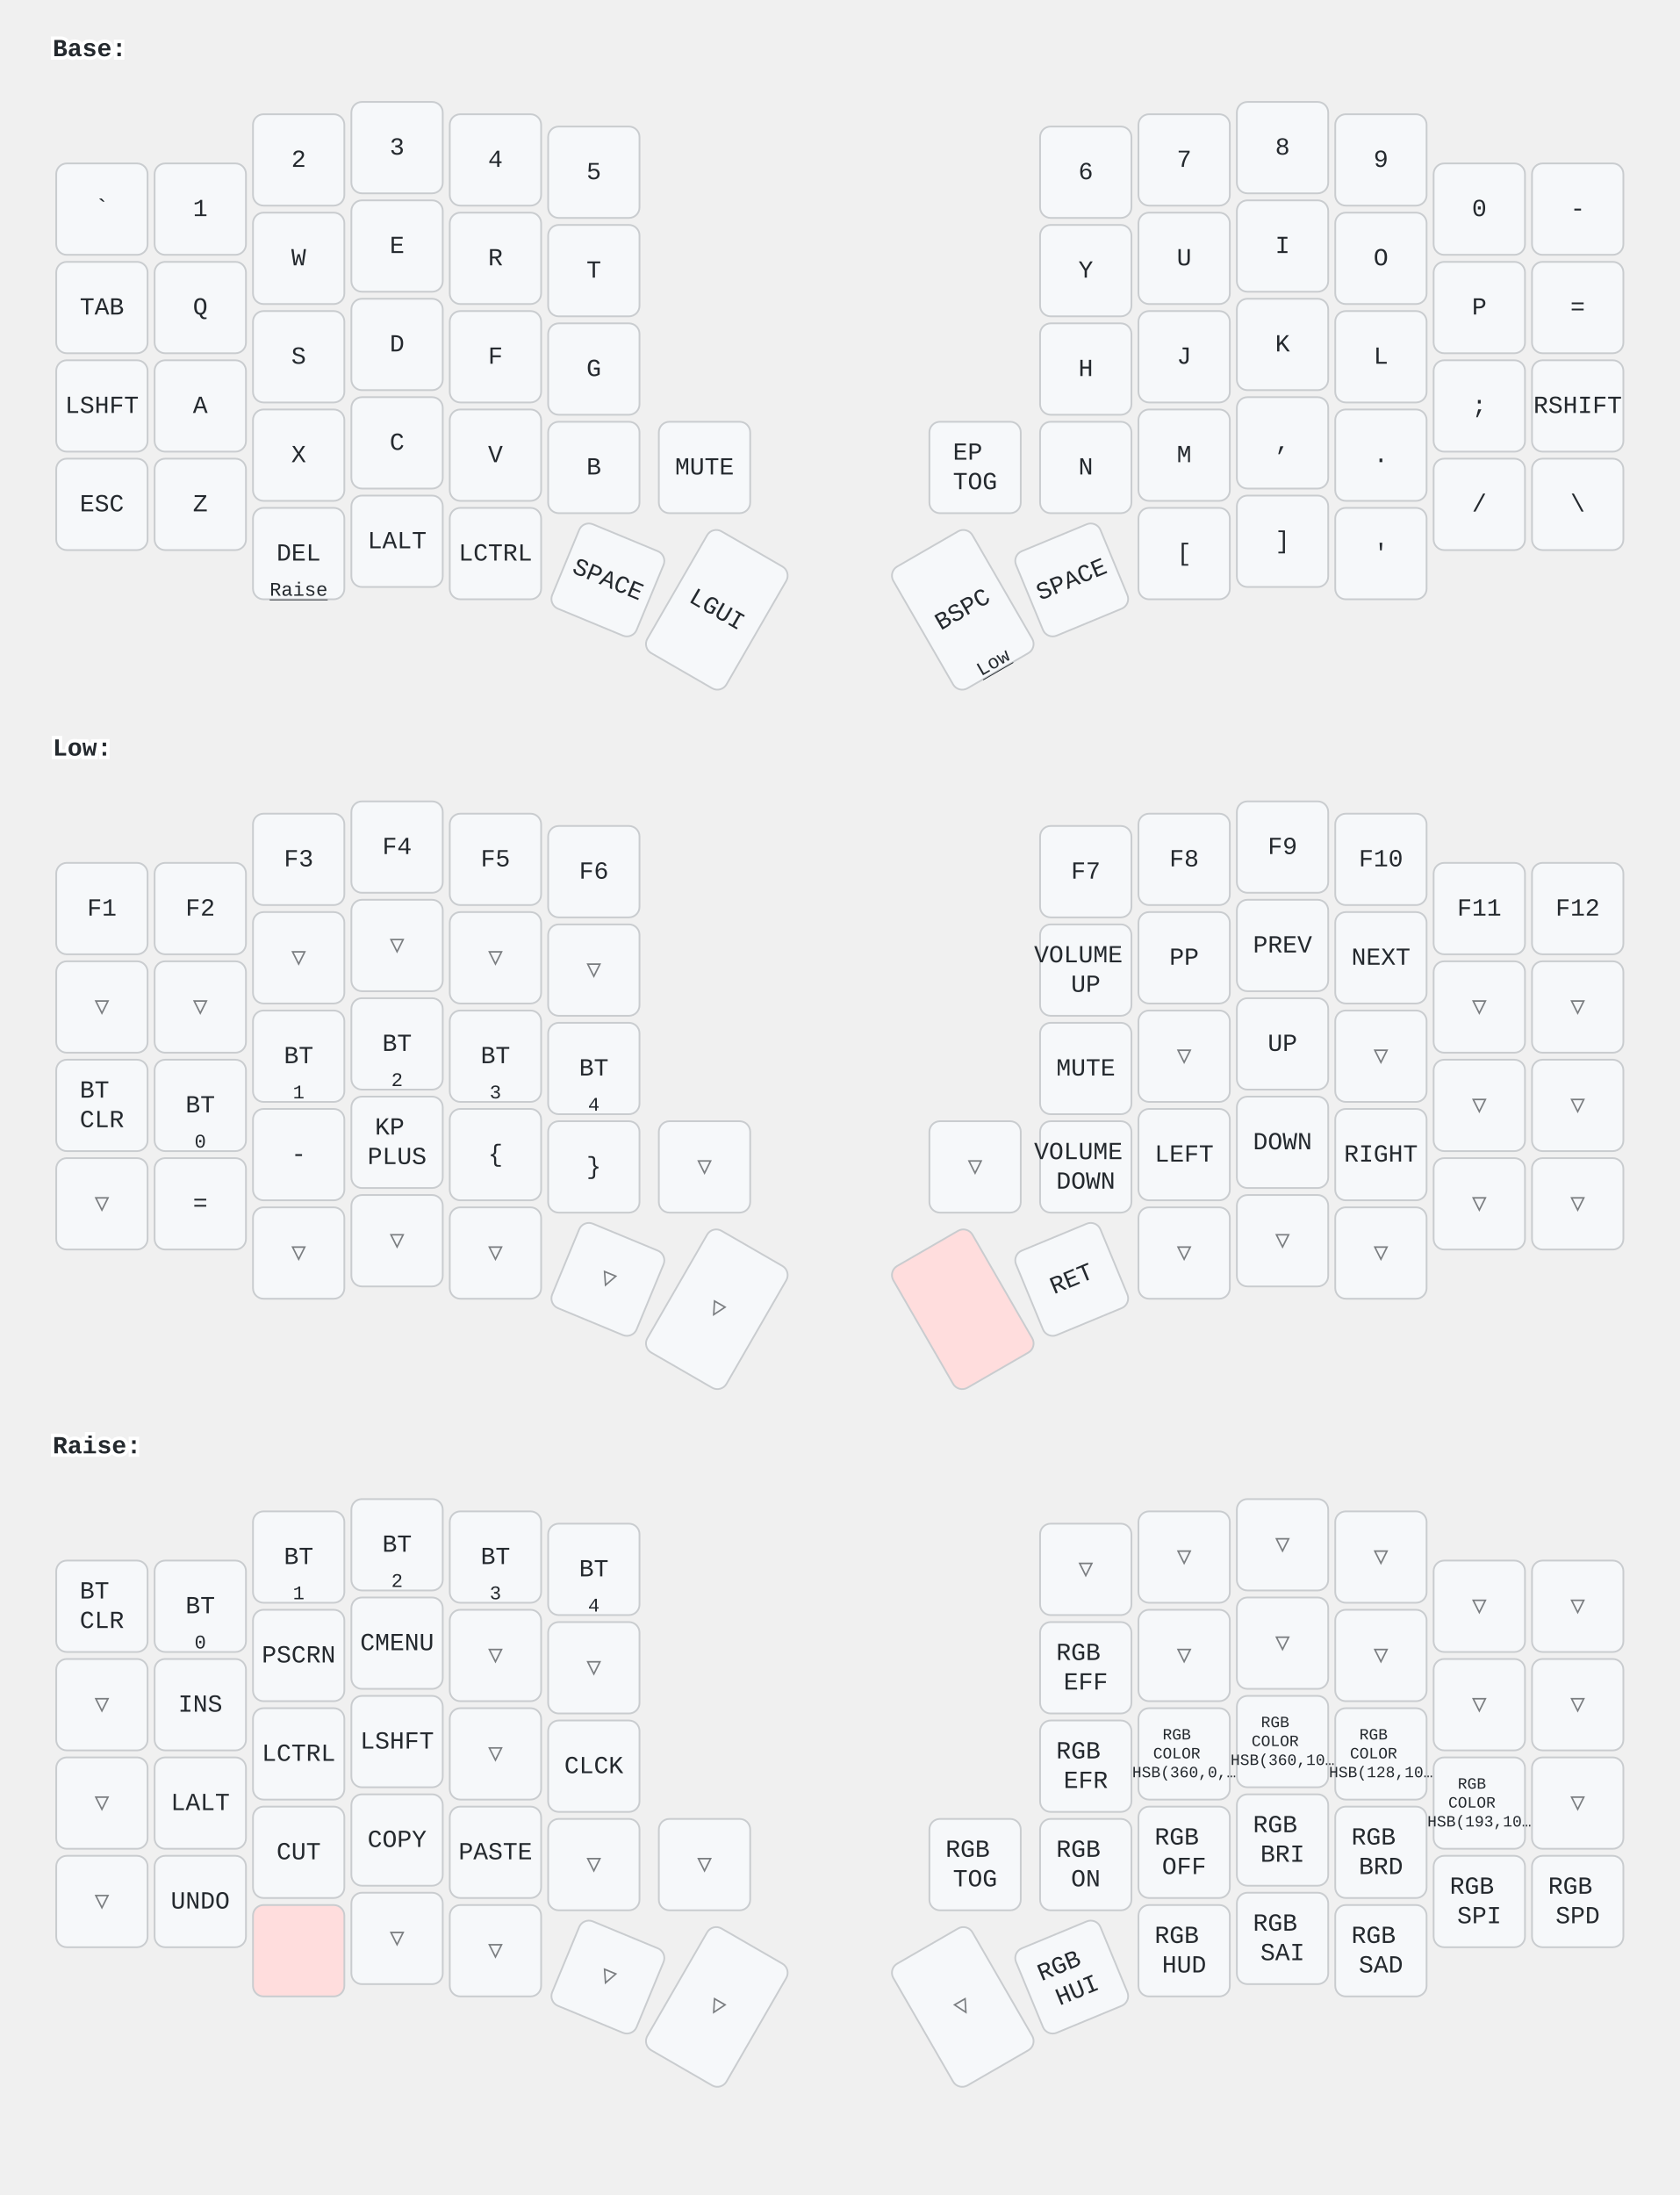
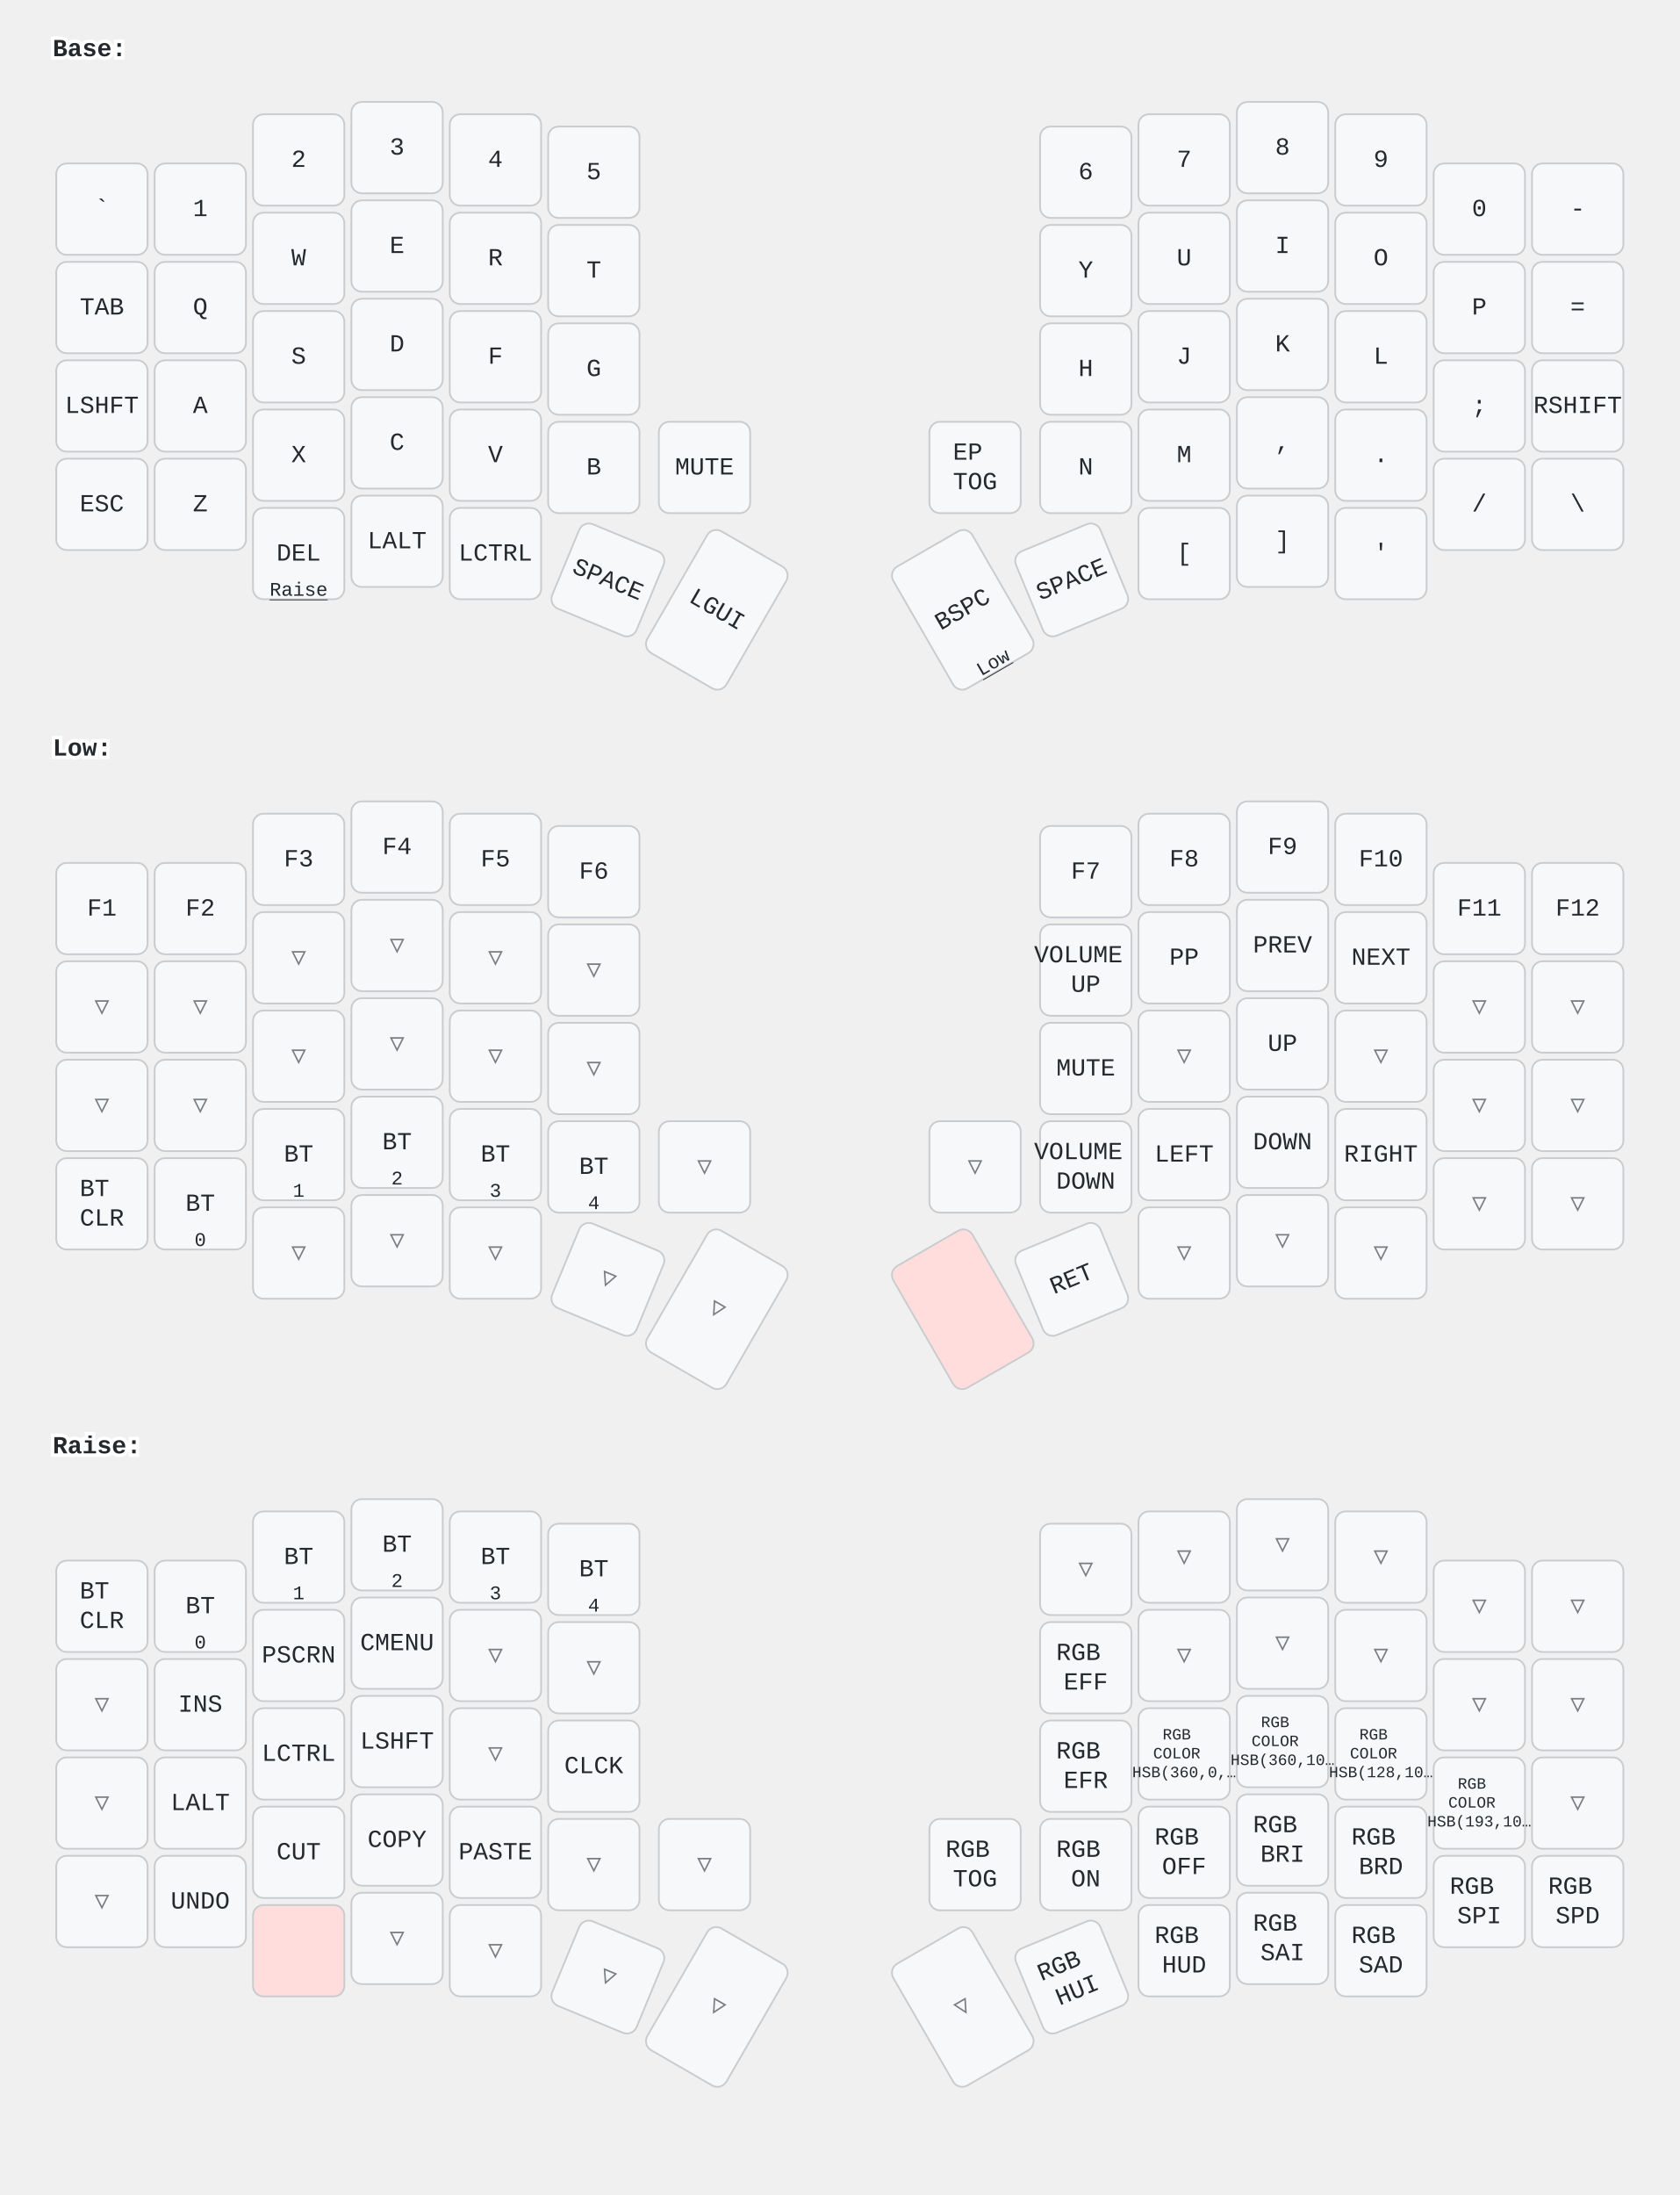
<svg xmlns="http://www.w3.org/2000/svg" width="956" height="1249" viewBox="0 0 956 1249" class="keymap">
  <style>/* inherit to force styles through use tags */
svg path {
    fill: inherit;
}

/* font and background color specifications */
svg.keymap {
    font-family: SFMono-Regular,Consolas,Liberation Mono,Menlo,monospace;
    font-size: 14px;
    font-kerning: normal;
    text-rendering: optimizeLegibility;
    fill: #24292e;
}

/* default key styling */
rect.key {
    fill: #f6f8fa;
}

rect.key, rect.combo {
    stroke: #c9cccf;
    stroke-width: 1;
}

/* default key side styling, only used is draw_key_sides is set */
rect.side {
    filter: brightness(90%);
}

/* color accent for combo boxes */
rect.combo, rect.combo-separate {
    fill: #cdf;
}

/* color accent for held keys */
rect.held, rect.combo.held {
    fill: #fdd;
}

/* color accent for ghost (optional) keys */
rect.ghost, rect.combo.ghost {
    stroke-dasharray: 4, 4;
    stroke-width: 2;
}

text {
    text-anchor: middle;
    dominant-baseline: middle;
}

/* styling for layer labels */
text.label {
    font-weight: bold;
    text-anchor: start;
    stroke: white;
    stroke-width: 4;
    paint-order: stroke;
}

/* styling for optional footer */
text.footer {
    text-anchor: end;
    dominant-baseline: auto;
    stroke: white;
    stroke-width: 4;
    paint-order: stroke;
}

/* styling for combo tap, and key non-tap label text */
text.combo, text.hold, text.shifted, text.left, text.right {
    font-size: 11px;
}

text.hold {
    text-anchor: middle;
    dominant-baseline: auto;
}

text.shifted {
    text-anchor: middle;
    dominant-baseline: hanging;
}

text.left {
    text-anchor: start;
}

text.right {
    text-anchor: end;
}

text.layer-activator {
    text-decoration: underline;
}

/* styling for hold/shifted label text in combo box */
text.combo.hold, text.combo.shifted, text.combo.left, text.combo.right {
    font-size: 8px;
}

/* lighter symbol for transparent keys */
text.trans {
    fill: #7b7e81;
}

/* styling for combo dendrons */
path.combo {
    stroke-width: 1;
    stroke: gray;
    fill: none;
}

/* Start Tabler Icons Cleanup */
/* cannot use height/width with glyphs */
.icon-tabler &gt; path {
    fill: inherit;
    stroke: inherit;
    stroke-width: 2;
}
/* hide tabler's default box */
.icon-tabler &gt; path[stroke="none"][fill="none"] {
    visibility: hidden;
}
/* End Tabler Icons Cleanup */

@media (prefers-color-scheme: dark) {
svg.keymap { fill: #d1d6db; }
rect.key { fill: #3f4750; }
rect.key, rect.combo { stroke: #60666c; }
rect.combo, rect.combo-separate { fill: #1f3d7a; }
rect.held, rect.combo.held { fill: #854747; }
text.label, text.footer { stroke: black; }
text.trans { fill: #7e8184; }
path.combo { stroke: #7f7f7f; }

}</style>
  <g transform="translate(30, 0)" class="layer-Base">
    <text x="0" y="28" class="label" id="Base">Base:</text>
    <g transform="translate(0, 56)">
      <g transform="translate(28, 63)" class="key keypos-0">
        <rect rx="6" ry="6" x="-26" y="-26" width="52" height="52" class="key" />
        <text x="0" y="0" class="key tap">`</text>
      </g>
      <g transform="translate(84, 63)" class="key keypos-1">
        <rect rx="6" ry="6" x="-26" y="-26" width="52" height="52" class="key" />
        <text x="0" y="0" class="key tap">1</text>
      </g>
      <g transform="translate(140, 35)" class="key keypos-2">
        <rect rx="6" ry="6" x="-26" y="-26" width="52" height="52" class="key" />
        <text x="0" y="0" class="key tap">2</text>
      </g>
      <g transform="translate(196, 28)" class="key keypos-3">
        <rect rx="6" ry="6" x="-26" y="-26" width="52" height="52" class="key" />
        <text x="0" y="0" class="key tap">3</text>
      </g>
      <g transform="translate(252, 35)" class="key keypos-4">
        <rect rx="6" ry="6" x="-26" y="-26" width="52" height="52" class="key" />
        <text x="0" y="0" class="key tap">4</text>
      </g>
      <g transform="translate(308, 42)" class="key keypos-5">
        <rect rx="6" ry="6" x="-26" y="-26" width="52" height="52" class="key" />
        <text x="0" y="0" class="key tap">5</text>
      </g>
      <g transform="translate(588, 42)" class="key keypos-6">
        <rect rx="6" ry="6" x="-26" y="-26" width="52" height="52" class="key" />
        <text x="0" y="0" class="key tap">6</text>
      </g>
      <g transform="translate(644, 35)" class="key keypos-7">
        <rect rx="6" ry="6" x="-26" y="-26" width="52" height="52" class="key" />
        <text x="0" y="0" class="key tap">7</text>
      </g>
      <g transform="translate(700, 28)" class="key keypos-8">
        <rect rx="6" ry="6" x="-26" y="-26" width="52" height="52" class="key" />
        <text x="0" y="0" class="key tap">8</text>
      </g>
      <g transform="translate(756, 35)" class="key keypos-9">
        <rect rx="6" ry="6" x="-26" y="-26" width="52" height="52" class="key" />
        <text x="0" y="0" class="key tap">9</text>
      </g>
      <g transform="translate(812, 63)" class="key keypos-10">
        <rect rx="6" ry="6" x="-26" y="-26" width="52" height="52" class="key" />
        <text x="0" y="0" class="key tap">0</text>
      </g>
      <g transform="translate(868, 63)" class="key keypos-11">
        <rect rx="6" ry="6" x="-26" y="-26" width="52" height="52" class="key" />
        <text x="0" y="0" class="key tap">-</text>
      </g>
      <g transform="translate(28, 119)" class="key keypos-12">
        <rect rx="6" ry="6" x="-26" y="-26" width="52" height="52" class="key" />
        <text x="0" y="0" class="key tap">TAB</text>
      </g>
      <g transform="translate(84, 119)" class="key keypos-13">
        <rect rx="6" ry="6" x="-26" y="-26" width="52" height="52" class="key" />
        <text x="0" y="0" class="key tap">Q</text>
      </g>
      <g transform="translate(140, 91)" class="key keypos-14">
        <rect rx="6" ry="6" x="-26" y="-26" width="52" height="52" class="key" />
        <text x="0" y="0" class="key tap">W</text>
      </g>
      <g transform="translate(196, 84)" class="key keypos-15">
        <rect rx="6" ry="6" x="-26" y="-26" width="52" height="52" class="key" />
        <text x="0" y="0" class="key tap">E</text>
      </g>
      <g transform="translate(252, 91)" class="key keypos-16">
        <rect rx="6" ry="6" x="-26" y="-26" width="52" height="52" class="key" />
        <text x="0" y="0" class="key tap">R</text>
      </g>
      <g transform="translate(308, 98)" class="key keypos-17">
        <rect rx="6" ry="6" x="-26" y="-26" width="52" height="52" class="key" />
        <text x="0" y="0" class="key tap">T</text>
      </g>
      <g transform="translate(588, 98)" class="key keypos-18">
        <rect rx="6" ry="6" x="-26" y="-26" width="52" height="52" class="key" />
        <text x="0" y="0" class="key tap">Y</text>
      </g>
      <g transform="translate(644, 91)" class="key keypos-19">
        <rect rx="6" ry="6" x="-26" y="-26" width="52" height="52" class="key" />
        <text x="0" y="0" class="key tap">U</text>
      </g>
      <g transform="translate(700, 84)" class="key keypos-20">
        <rect rx="6" ry="6" x="-26" y="-26" width="52" height="52" class="key" />
        <text x="0" y="0" class="key tap">I</text>
      </g>
      <g transform="translate(756, 91)" class="key keypos-21">
        <rect rx="6" ry="6" x="-26" y="-26" width="52" height="52" class="key" />
        <text x="0" y="0" class="key tap">O</text>
      </g>
      <g transform="translate(812, 119)" class="key keypos-22">
        <rect rx="6" ry="6" x="-26" y="-26" width="52" height="52" class="key" />
        <text x="0" y="0" class="key tap">P</text>
      </g>
      <g transform="translate(868, 119)" class="key keypos-23">
        <rect rx="6" ry="6" x="-26" y="-26" width="52" height="52" class="key" />
        <text x="0" y="0" class="key tap">=</text>
      </g>
      <g transform="translate(28, 175)" class="key keypos-24">
        <rect rx="6" ry="6" x="-26" y="-26" width="52" height="52" class="key" />
        <text x="0" y="0" class="key tap">LSHFT</text>
      </g>
      <g transform="translate(84, 175)" class="key keypos-25">
        <rect rx="6" ry="6" x="-26" y="-26" width="52" height="52" class="key" />
        <text x="0" y="0" class="key tap">A</text>
      </g>
      <g transform="translate(140, 147)" class="key keypos-26">
        <rect rx="6" ry="6" x="-26" y="-26" width="52" height="52" class="key" />
        <text x="0" y="0" class="key tap">S</text>
      </g>
      <g transform="translate(196, 140)" class="key keypos-27">
        <rect rx="6" ry="6" x="-26" y="-26" width="52" height="52" class="key" />
        <text x="0" y="0" class="key tap">D</text>
      </g>
      <g transform="translate(252, 147)" class="key keypos-28">
        <rect rx="6" ry="6" x="-26" y="-26" width="52" height="52" class="key" />
        <text x="0" y="0" class="key tap">F</text>
      </g>
      <g transform="translate(308, 154)" class="key keypos-29">
        <rect rx="6" ry="6" x="-26" y="-26" width="52" height="52" class="key" />
        <text x="0" y="0" class="key tap">G</text>
      </g>
      <g transform="translate(588, 154)" class="key keypos-30">
        <rect rx="6" ry="6" x="-26" y="-26" width="52" height="52" class="key" />
        <text x="0" y="0" class="key tap">H</text>
      </g>
      <g transform="translate(644, 147)" class="key keypos-31">
        <rect rx="6" ry="6" x="-26" y="-26" width="52" height="52" class="key" />
        <text x="0" y="0" class="key tap">J</text>
      </g>
      <g transform="translate(700, 140)" class="key keypos-32">
        <rect rx="6" ry="6" x="-26" y="-26" width="52" height="52" class="key" />
        <text x="0" y="0" class="key tap">K</text>
      </g>
      <g transform="translate(756, 147)" class="key keypos-33">
        <rect rx="6" ry="6" x="-26" y="-26" width="52" height="52" class="key" />
        <text x="0" y="0" class="key tap">L</text>
      </g>
      <g transform="translate(812, 175)" class="key keypos-34">
        <rect rx="6" ry="6" x="-26" y="-26" width="52" height="52" class="key" />
        <text x="0" y="0" class="key tap">;</text>
      </g>
      <g transform="translate(868, 175)" class="key keypos-35">
        <rect rx="6" ry="6" x="-26" y="-26" width="52" height="52" class="key" />
        <text x="0" y="0" class="key tap">RSHIFT</text>
      </g>
      <g transform="translate(28, 231)" class="key keypos-36">
        <rect rx="6" ry="6" x="-26" y="-26" width="52" height="52" class="key" />
        <text x="0" y="0" class="key tap">ESC</text>
      </g>
      <g transform="translate(84, 231)" class="key keypos-37">
        <rect rx="6" ry="6" x="-26" y="-26" width="52" height="52" class="key" />
        <text x="0" y="0" class="key tap">Z</text>
      </g>
      <g transform="translate(140, 203)" class="key keypos-38">
        <rect rx="6" ry="6" x="-26" y="-26" width="52" height="52" class="key" />
        <text x="0" y="0" class="key tap">X</text>
      </g>
      <g transform="translate(196, 196)" class="key keypos-39">
        <rect rx="6" ry="6" x="-26" y="-26" width="52" height="52" class="key" />
        <text x="0" y="0" class="key tap">C</text>
      </g>
      <g transform="translate(252, 203)" class="key keypos-40">
        <rect rx="6" ry="6" x="-26" y="-26" width="52" height="52" class="key" />
        <text x="0" y="0" class="key tap">V</text>
      </g>
      <g transform="translate(308, 210)" class="key keypos-41">
        <rect rx="6" ry="6" x="-26" y="-26" width="52" height="52" class="key" />
        <text x="0" y="0" class="key tap">B</text>
      </g>
      <g transform="translate(371, 210)" class="key keypos-42">
        <rect rx="6" ry="6" x="-26" y="-26" width="52" height="52" class="key" />
        <text x="0" y="0" class="key tap">MUTE</text>
      </g>
      <g transform="translate(525, 210)" class="key keypos-43">
        <rect rx="6" ry="6" x="-26" y="-26" width="52" height="52" class="key" />
        <text x="0" y="0" class="key tap">
          <tspan x="0" dy="-0.6em">EP</tspan>
          <tspan x="0" dy="1.2em">TOG</tspan>
        </text>
      </g>
      <g transform="translate(588, 210)" class="key keypos-44">
        <rect rx="6" ry="6" x="-26" y="-26" width="52" height="52" class="key" />
        <text x="0" y="0" class="key tap">N</text>
      </g>
      <g transform="translate(644, 203)" class="key keypos-45">
        <rect rx="6" ry="6" x="-26" y="-26" width="52" height="52" class="key" />
        <text x="0" y="0" class="key tap">M</text>
      </g>
      <g transform="translate(700, 196)" class="key keypos-46">
        <rect rx="6" ry="6" x="-26" y="-26" width="52" height="52" class="key" />
        <text x="0" y="0" class="key tap">,</text>
      </g>
      <g transform="translate(756, 203)" class="key keypos-47">
        <rect rx="6" ry="6" x="-26" y="-26" width="52" height="52" class="key" />
        <text x="0" y="0" class="key tap">.</text>
      </g>
      <g transform="translate(812, 231)" class="key keypos-48">
        <rect rx="6" ry="6" x="-26" y="-26" width="52" height="52" class="key" />
        <text x="0" y="0" class="key tap">/</text>
      </g>
      <g transform="translate(868, 231)" class="key keypos-49">
        <rect rx="6" ry="6" x="-26" y="-26" width="52" height="52" class="key" />
        <text x="0" y="0" class="key tap">\</text>
      </g>
      <g transform="translate(140, 259)" class="key keypos-50">
        <rect rx="6" ry="6" x="-26" y="-26" width="52" height="52" class="key" />
        <text x="0" y="0" class="key tap">DEL</text>
        <a href="#Raise">
          <text x="0" y="24" class="key hold layer-activator">Raise</text>
        </a>
      </g>
      <g transform="translate(196, 252)" class="key keypos-51">
        <rect rx="6" ry="6" x="-26" y="-26" width="52" height="52" class="key" />
        <text x="0" y="0" class="key tap">LALT</text>
      </g>
      <g transform="translate(252, 259)" class="key keypos-52">
        <rect rx="6" ry="6" x="-26" y="-26" width="52" height="52" class="key" />
        <text x="0" y="0" class="key tap">LCTRL</text>
      </g>
      <g transform="translate(316, 274) rotate(22.5)" class="key keypos-53">
        <rect rx="6" ry="6" x="-26" y="-26" width="52" height="52" class="key" />
        <text x="0" y="0" class="key tap">SPACE</text>
      </g>
      <g transform="translate(378, 291) rotate(30.0)" class="key keypos-54">
        <rect rx="6" ry="6" x="-26" y="-40" width="52" height="80" class="key" />
        <text x="0" y="0" class="key tap">LGUI</text>
      </g>
      <g transform="translate(518, 291) rotate(-30.0)" class="key keypos-55">
        <rect rx="6" ry="6" x="-26" y="-40" width="52" height="80" class="key" />
        <text x="0" y="0" class="key tap">BSPC</text>
        <a href="#Low">
          <text x="0" y="38" class="key hold layer-activator">Low</text>
        </a>
      </g>
      <g transform="translate(580, 274) rotate(-22.5)" class="key keypos-56">
        <rect rx="6" ry="6" x="-26" y="-26" width="52" height="52" class="key" />
        <text x="0" y="0" class="key tap">SPACE</text>
      </g>
      <g transform="translate(644, 259)" class="key keypos-57">
        <rect rx="6" ry="6" x="-26" y="-26" width="52" height="52" class="key" />
        <text x="0" y="0" class="key tap">[</text>
      </g>
      <g transform="translate(700, 252)" class="key keypos-58">
        <rect rx="6" ry="6" x="-26" y="-26" width="52" height="52" class="key" />
        <text x="0" y="0" class="key tap">]</text>
      </g>
      <g transform="translate(756, 259)" class="key keypos-59">
        <rect rx="6" ry="6" x="-26" y="-26" width="52" height="52" class="key" />
        <text x="0" y="0" class="key tap">'</text>
      </g>
    </g>
  </g>
  <g transform="translate(30, 398)" class="layer-Low">
    <text x="0" y="28" class="label" id="Low">Low:</text>
    <g transform="translate(0, 56)">
      <g transform="translate(28, 63)" class="key keypos-0">
        <rect rx="6" ry="6" x="-26" y="-26" width="52" height="52" class="key" />
        <text x="0" y="0" class="key tap">F1</text>
      </g>
      <g transform="translate(84, 63)" class="key keypos-1">
        <rect rx="6" ry="6" x="-26" y="-26" width="52" height="52" class="key" />
        <text x="0" y="0" class="key tap">F2</text>
      </g>
      <g transform="translate(140, 35)" class="key keypos-2">
        <rect rx="6" ry="6" x="-26" y="-26" width="52" height="52" class="key" />
        <text x="0" y="0" class="key tap">F3</text>
      </g>
      <g transform="translate(196, 28)" class="key keypos-3">
        <rect rx="6" ry="6" x="-26" y="-26" width="52" height="52" class="key" />
        <text x="0" y="0" class="key tap">F4</text>
      </g>
      <g transform="translate(252, 35)" class="key keypos-4">
        <rect rx="6" ry="6" x="-26" y="-26" width="52" height="52" class="key" />
        <text x="0" y="0" class="key tap">F5</text>
      </g>
      <g transform="translate(308, 42)" class="key keypos-5">
        <rect rx="6" ry="6" x="-26" y="-26" width="52" height="52" class="key" />
        <text x="0" y="0" class="key tap">F6</text>
      </g>
      <g transform="translate(588, 42)" class="key keypos-6">
        <rect rx="6" ry="6" x="-26" y="-26" width="52" height="52" class="key" />
        <text x="0" y="0" class="key tap">F7</text>
      </g>
      <g transform="translate(644, 35)" class="key keypos-7">
        <rect rx="6" ry="6" x="-26" y="-26" width="52" height="52" class="key" />
        <text x="0" y="0" class="key tap">F8</text>
      </g>
      <g transform="translate(700, 28)" class="key keypos-8">
        <rect rx="6" ry="6" x="-26" y="-26" width="52" height="52" class="key" />
        <text x="0" y="0" class="key tap">F9</text>
      </g>
      <g transform="translate(756, 35)" class="key keypos-9">
        <rect rx="6" ry="6" x="-26" y="-26" width="52" height="52" class="key" />
        <text x="0" y="0" class="key tap">F10</text>
      </g>
      <g transform="translate(812, 63)" class="key keypos-10">
        <rect rx="6" ry="6" x="-26" y="-26" width="52" height="52" class="key" />
        <text x="0" y="0" class="key tap">F11</text>
      </g>
      <g transform="translate(868, 63)" class="key keypos-11">
        <rect rx="6" ry="6" x="-26" y="-26" width="52" height="52" class="key" />
        <text x="0" y="0" class="key tap">F12</text>
      </g>
      <g transform="translate(28, 119)" class="key trans keypos-12">
        <rect rx="6" ry="6" x="-26" y="-26" width="52" height="52" class="key trans" />
        <text x="0" y="0" class="key trans tap">▽</text>
      </g>
      <g transform="translate(84, 119)" class="key trans keypos-13">
        <rect rx="6" ry="6" x="-26" y="-26" width="52" height="52" class="key trans" />
        <text x="0" y="0" class="key trans tap">▽</text>
      </g>
      <g transform="translate(140, 91)" class="key trans keypos-14">
        <rect rx="6" ry="6" x="-26" y="-26" width="52" height="52" class="key trans" />
        <text x="0" y="0" class="key trans tap">▽</text>
      </g>
      <g transform="translate(196, 84)" class="key trans keypos-15">
        <rect rx="6" ry="6" x="-26" y="-26" width="52" height="52" class="key trans" />
        <text x="0" y="0" class="key trans tap">▽</text>
      </g>
      <g transform="translate(252, 91)" class="key trans keypos-16">
        <rect rx="6" ry="6" x="-26" y="-26" width="52" height="52" class="key trans" />
        <text x="0" y="0" class="key trans tap">▽</text>
      </g>
      <g transform="translate(308, 98)" class="key trans keypos-17">
        <rect rx="6" ry="6" x="-26" y="-26" width="52" height="52" class="key trans" />
        <text x="0" y="0" class="key trans tap">▽</text>
      </g>
      <g transform="translate(588, 98)" class="key keypos-18">
        <rect rx="6" ry="6" x="-26" y="-26" width="52" height="52" class="key" />
        <text x="0" y="0" class="key tap">
          <tspan x="0" dy="-0.6em">VOLUME</tspan>
          <tspan x="0" dy="1.2em">UP</tspan>
        </text>
      </g>
      <g transform="translate(644, 91)" class="key keypos-19">
        <rect rx="6" ry="6" x="-26" y="-26" width="52" height="52" class="key" />
        <text x="0" y="0" class="key tap">PP</text>
      </g>
      <g transform="translate(700, 84)" class="key keypos-20">
        <rect rx="6" ry="6" x="-26" y="-26" width="52" height="52" class="key" />
        <text x="0" y="0" class="key tap">PREV</text>
      </g>
      <g transform="translate(756, 91)" class="key keypos-21">
        <rect rx="6" ry="6" x="-26" y="-26" width="52" height="52" class="key" />
        <text x="0" y="0" class="key tap">NEXT</text>
      </g>
      <g transform="translate(812, 119)" class="key trans keypos-22">
        <rect rx="6" ry="6" x="-26" y="-26" width="52" height="52" class="key trans" />
        <text x="0" y="0" class="key trans tap">▽</text>
      </g>
      <g transform="translate(868, 119)" class="key trans keypos-23">
        <rect rx="6" ry="6" x="-26" y="-26" width="52" height="52" class="key trans" />
        <text x="0" y="0" class="key trans tap">▽</text>
      </g>
-       <g transform="translate(28, 175)" class="key keypos-24">
+       <g transform="translate(28, 175)" class="key trans keypos-24">
+         <rect rx="6" ry="6" x="-26" y="-26" width="52" height="52" class="key trans" />
+         <text x="0" y="0" class="key trans tap">▽</text>
+       </g>
+       <g transform="translate(84, 175)" class="key trans keypos-25">
+         <rect rx="6" ry="6" x="-26" y="-26" width="52" height="52" class="key trans" />
+         <text x="0" y="0" class="key trans tap">▽</text>
+       </g>
+       <g transform="translate(140, 147)" class="key trans keypos-26">
+         <rect rx="6" ry="6" x="-26" y="-26" width="52" height="52" class="key trans" />
+         <text x="0" y="0" class="key trans tap">▽</text>
+       </g>
+       <g transform="translate(196, 140)" class="key trans keypos-27">
+         <rect rx="6" ry="6" x="-26" y="-26" width="52" height="52" class="key trans" />
+         <text x="0" y="0" class="key trans tap">▽</text>
+       </g>
+       <g transform="translate(252, 147)" class="key trans keypos-28">
+         <rect rx="6" ry="6" x="-26" y="-26" width="52" height="52" class="key trans" />
+         <text x="0" y="0" class="key trans tap">▽</text>
+       </g>
+       <g transform="translate(308, 154)" class="key trans keypos-29">
+         <rect rx="6" ry="6" x="-26" y="-26" width="52" height="52" class="key trans" />
+         <text x="0" y="0" class="key trans tap">▽</text>
+       </g>
+       <g transform="translate(588, 154)" class="key keypos-30">
+         <rect rx="6" ry="6" x="-26" y="-26" width="52" height="52" class="key" />
+         <text x="0" y="0" class="key tap">MUTE</text>
+       </g>
+       <g transform="translate(644, 147)" class="key trans keypos-31">
+         <rect rx="6" ry="6" x="-26" y="-26" width="52" height="52" class="key trans" />
+         <text x="0" y="0" class="key trans tap">▽</text>
+       </g>
+       <g transform="translate(700, 140)" class="key keypos-32">
+         <rect rx="6" ry="6" x="-26" y="-26" width="52" height="52" class="key" />
+         <text x="0" y="0" class="key tap">UP</text>
+       </g>
+       <g transform="translate(756, 147)" class="key trans keypos-33">
+         <rect rx="6" ry="6" x="-26" y="-26" width="52" height="52" class="key trans" />
+         <text x="0" y="0" class="key trans tap">▽</text>
+       </g>
+       <g transform="translate(812, 175)" class="key trans keypos-34">
+         <rect rx="6" ry="6" x="-26" y="-26" width="52" height="52" class="key trans" />
+         <text x="0" y="0" class="key trans tap">▽</text>
+       </g>
+       <g transform="translate(868, 175)" class="key trans keypos-35">
+         <rect rx="6" ry="6" x="-26" y="-26" width="52" height="52" class="key trans" />
+         <text x="0" y="0" class="key trans tap">▽</text>
+       </g>
+       <g transform="translate(28, 231)" class="key keypos-36">
        <rect rx="6" ry="6" x="-26" y="-26" width="52" height="52" class="key" />
        <text x="0" y="0" class="key tap">
          <tspan x="0" dy="-0.6em">BT</tspan>
          <tspan x="0" dy="1.2em">CLR</tspan>
        </text>
      </g>
-       <g transform="translate(84, 175)" class="key keypos-25">
+       <g transform="translate(84, 231)" class="key keypos-37">
        <rect rx="6" ry="6" x="-26" y="-26" width="52" height="52" class="key" />
        <text x="0" y="0" class="key tap">BT</text>
        <text x="0" y="24" class="key hold">0</text>
      </g>
-       <g transform="translate(140, 147)" class="key keypos-26">
+       <g transform="translate(140, 203)" class="key keypos-38">
        <rect rx="6" ry="6" x="-26" y="-26" width="52" height="52" class="key" />
        <text x="0" y="0" class="key tap">BT</text>
        <text x="0" y="24" class="key hold">1</text>
      </g>
-       <g transform="translate(196, 140)" class="key keypos-27">
+       <g transform="translate(196, 196)" class="key keypos-39">
        <rect rx="6" ry="6" x="-26" y="-26" width="52" height="52" class="key" />
        <text x="0" y="0" class="key tap">BT</text>
        <text x="0" y="24" class="key hold">2</text>
      </g>
-       <g transform="translate(252, 147)" class="key keypos-28">
+       <g transform="translate(252, 203)" class="key keypos-40">
        <rect rx="6" ry="6" x="-26" y="-26" width="52" height="52" class="key" />
        <text x="0" y="0" class="key tap">BT</text>
        <text x="0" y="24" class="key hold">3</text>
      </g>
-       <g transform="translate(308, 154)" class="key keypos-29">
+       <g transform="translate(308, 210)" class="key keypos-41">
        <rect rx="6" ry="6" x="-26" y="-26" width="52" height="52" class="key" />
        <text x="0" y="0" class="key tap">BT</text>
        <text x="0" y="24" class="key hold">4</text>
-       </g>
-       <g transform="translate(588, 154)" class="key keypos-30">
-         <rect rx="6" ry="6" x="-26" y="-26" width="52" height="52" class="key" />
-         <text x="0" y="0" class="key tap">MUTE</text>
-       </g>
-       <g transform="translate(644, 147)" class="key trans keypos-31">
-         <rect rx="6" ry="6" x="-26" y="-26" width="52" height="52" class="key trans" />
-         <text x="0" y="0" class="key trans tap">▽</text>
-       </g>
-       <g transform="translate(700, 140)" class="key keypos-32">
-         <rect rx="6" ry="6" x="-26" y="-26" width="52" height="52" class="key" />
-         <text x="0" y="0" class="key tap">UP</text>
-       </g>
-       <g transform="translate(756, 147)" class="key trans keypos-33">
-         <rect rx="6" ry="6" x="-26" y="-26" width="52" height="52" class="key trans" />
-         <text x="0" y="0" class="key trans tap">▽</text>
-       </g>
-       <g transform="translate(812, 175)" class="key trans keypos-34">
-         <rect rx="6" ry="6" x="-26" y="-26" width="52" height="52" class="key trans" />
-         <text x="0" y="0" class="key trans tap">▽</text>
-       </g>
-       <g transform="translate(868, 175)" class="key trans keypos-35">
-         <rect rx="6" ry="6" x="-26" y="-26" width="52" height="52" class="key trans" />
-         <text x="0" y="0" class="key trans tap">▽</text>
-       </g>
-       <g transform="translate(28, 231)" class="key trans keypos-36">
-         <rect rx="6" ry="6" x="-26" y="-26" width="52" height="52" class="key trans" />
-         <text x="0" y="0" class="key trans tap">▽</text>
-       </g>
-       <g transform="translate(84, 231)" class="key keypos-37">
-         <rect rx="6" ry="6" x="-26" y="-26" width="52" height="52" class="key" />
-         <text x="0" y="0" class="key tap">=</text>
-       </g>
-       <g transform="translate(140, 203)" class="key keypos-38">
-         <rect rx="6" ry="6" x="-26" y="-26" width="52" height="52" class="key" />
-         <text x="0" y="0" class="key tap">-</text>
-       </g>
-       <g transform="translate(196, 196)" class="key keypos-39">
-         <rect rx="6" ry="6" x="-26" y="-26" width="52" height="52" class="key" />
-         <text x="0" y="0" class="key tap">
-           <tspan x="0" dy="-0.6em">KP</tspan>
-           <tspan x="0" dy="1.2em">PLUS</tspan>
-         </text>
-       </g>
-       <g transform="translate(252, 203)" class="key keypos-40">
-         <rect rx="6" ry="6" x="-26" y="-26" width="52" height="52" class="key" />
-         <text x="0" y="0" class="key tap">{</text>
-       </g>
-       <g transform="translate(308, 210)" class="key keypos-41">
-         <rect rx="6" ry="6" x="-26" y="-26" width="52" height="52" class="key" />
-         <text x="0" y="0" class="key tap">}</text>
      </g>
      <g transform="translate(371, 210)" class="key trans keypos-42">
        <rect rx="6" ry="6" x="-26" y="-26" width="52" height="52" class="key trans" />
        <text x="0" y="0" class="key trans tap">▽</text>
      </g>
      <g transform="translate(525, 210)" class="key trans keypos-43">
        <rect rx="6" ry="6" x="-26" y="-26" width="52" height="52" class="key trans" />
        <text x="0" y="0" class="key trans tap">▽</text>
      </g>
      <g transform="translate(588, 210)" class="key keypos-44">
        <rect rx="6" ry="6" x="-26" y="-26" width="52" height="52" class="key" />
        <text x="0" y="0" class="key tap">
          <tspan x="0" dy="-0.6em">VOLUME</tspan>
          <tspan x="0" dy="1.2em">DOWN</tspan>
        </text>
      </g>
      <g transform="translate(644, 203)" class="key keypos-45">
        <rect rx="6" ry="6" x="-26" y="-26" width="52" height="52" class="key" />
        <text x="0" y="0" class="key tap">LEFT</text>
      </g>
      <g transform="translate(700, 196)" class="key keypos-46">
        <rect rx="6" ry="6" x="-26" y="-26" width="52" height="52" class="key" />
        <text x="0" y="0" class="key tap">DOWN</text>
      </g>
      <g transform="translate(756, 203)" class="key keypos-47">
        <rect rx="6" ry="6" x="-26" y="-26" width="52" height="52" class="key" />
        <text x="0" y="0" class="key tap">RIGHT</text>
      </g>
      <g transform="translate(812, 231)" class="key trans keypos-48">
        <rect rx="6" ry="6" x="-26" y="-26" width="52" height="52" class="key trans" />
        <text x="0" y="0" class="key trans tap">▽</text>
      </g>
      <g transform="translate(868, 231)" class="key trans keypos-49">
        <rect rx="6" ry="6" x="-26" y="-26" width="52" height="52" class="key trans" />
        <text x="0" y="0" class="key trans tap">▽</text>
      </g>
      <g transform="translate(140, 259)" class="key trans keypos-50">
        <rect rx="6" ry="6" x="-26" y="-26" width="52" height="52" class="key trans" />
        <text x="0" y="0" class="key trans tap">▽</text>
      </g>
      <g transform="translate(196, 252)" class="key trans keypos-51">
        <rect rx="6" ry="6" x="-26" y="-26" width="52" height="52" class="key trans" />
        <text x="0" y="0" class="key trans tap">▽</text>
      </g>
      <g transform="translate(252, 259)" class="key trans keypos-52">
        <rect rx="6" ry="6" x="-26" y="-26" width="52" height="52" class="key trans" />
        <text x="0" y="0" class="key trans tap">▽</text>
      </g>
      <g transform="translate(316, 274) rotate(22.5)" class="key trans keypos-53">
        <rect rx="6" ry="6" x="-26" y="-26" width="52" height="52" class="key trans" />
        <text x="0" y="0" class="key trans tap">▽</text>
      </g>
      <g transform="translate(378, 291) rotate(30.0)" class="key trans keypos-54">
        <rect rx="6" ry="6" x="-26" y="-40" width="52" height="80" class="key trans" />
        <text x="0" y="0" class="key trans tap">▽</text>
      </g>
      <g transform="translate(518, 291) rotate(-30.0)" class="key held keypos-55">
        <rect rx="6" ry="6" x="-26" y="-40" width="52" height="80" class="key held" />
      </g>
      <g transform="translate(580, 274) rotate(-22.5)" class="key keypos-56">
        <rect rx="6" ry="6" x="-26" y="-26" width="52" height="52" class="key" />
        <text x="0" y="0" class="key tap">RET</text>
      </g>
      <g transform="translate(644, 259)" class="key trans keypos-57">
        <rect rx="6" ry="6" x="-26" y="-26" width="52" height="52" class="key trans" />
        <text x="0" y="0" class="key trans tap">▽</text>
      </g>
      <g transform="translate(700, 252)" class="key trans keypos-58">
        <rect rx="6" ry="6" x="-26" y="-26" width="52" height="52" class="key trans" />
        <text x="0" y="0" class="key trans tap">▽</text>
      </g>
      <g transform="translate(756, 259)" class="key trans keypos-59">
        <rect rx="6" ry="6" x="-26" y="-26" width="52" height="52" class="key trans" />
        <text x="0" y="0" class="key trans tap">▽</text>
      </g>
    </g>
  </g>
  <g transform="translate(30, 795)" class="layer-Raise">
    <text x="0" y="28" class="label" id="Raise">Raise:</text>
    <g transform="translate(0, 56)">
      <g transform="translate(28, 63)" class="key keypos-0">
        <rect rx="6" ry="6" x="-26" y="-26" width="52" height="52" class="key" />
        <text x="0" y="0" class="key tap">
          <tspan x="0" dy="-0.6em">BT</tspan>
          <tspan x="0" dy="1.2em">CLR</tspan>
        </text>
      </g>
      <g transform="translate(84, 63)" class="key keypos-1">
        <rect rx="6" ry="6" x="-26" y="-26" width="52" height="52" class="key" />
        <text x="0" y="0" class="key tap">BT</text>
        <text x="0" y="24" class="key hold">0</text>
      </g>
      <g transform="translate(140, 35)" class="key keypos-2">
        <rect rx="6" ry="6" x="-26" y="-26" width="52" height="52" class="key" />
        <text x="0" y="0" class="key tap">BT</text>
        <text x="0" y="24" class="key hold">1</text>
      </g>
      <g transform="translate(196, 28)" class="key keypos-3">
        <rect rx="6" ry="6" x="-26" y="-26" width="52" height="52" class="key" />
        <text x="0" y="0" class="key tap">BT</text>
        <text x="0" y="24" class="key hold">2</text>
      </g>
      <g transform="translate(252, 35)" class="key keypos-4">
        <rect rx="6" ry="6" x="-26" y="-26" width="52" height="52" class="key" />
        <text x="0" y="0" class="key tap">BT</text>
        <text x="0" y="24" class="key hold">3</text>
      </g>
      <g transform="translate(308, 42)" class="key keypos-5">
        <rect rx="6" ry="6" x="-26" y="-26" width="52" height="52" class="key" />
        <text x="0" y="0" class="key tap">BT</text>
        <text x="0" y="24" class="key hold">4</text>
      </g>
      <g transform="translate(588, 42)" class="key trans keypos-6">
        <rect rx="6" ry="6" x="-26" y="-26" width="52" height="52" class="key trans" />
        <text x="0" y="0" class="key trans tap">▽</text>
      </g>
      <g transform="translate(644, 35)" class="key trans keypos-7">
        <rect rx="6" ry="6" x="-26" y="-26" width="52" height="52" class="key trans" />
        <text x="0" y="0" class="key trans tap">▽</text>
      </g>
      <g transform="translate(700, 28)" class="key trans keypos-8">
        <rect rx="6" ry="6" x="-26" y="-26" width="52" height="52" class="key trans" />
        <text x="0" y="0" class="key trans tap">▽</text>
      </g>
      <g transform="translate(756, 35)" class="key trans keypos-9">
        <rect rx="6" ry="6" x="-26" y="-26" width="52" height="52" class="key trans" />
        <text x="0" y="0" class="key trans tap">▽</text>
      </g>
      <g transform="translate(812, 63)" class="key trans keypos-10">
        <rect rx="6" ry="6" x="-26" y="-26" width="52" height="52" class="key trans" />
        <text x="0" y="0" class="key trans tap">▽</text>
      </g>
      <g transform="translate(868, 63)" class="key trans keypos-11">
        <rect rx="6" ry="6" x="-26" y="-26" width="52" height="52" class="key trans" />
        <text x="0" y="0" class="key trans tap">▽</text>
      </g>
      <g transform="translate(28, 119)" class="key trans keypos-12">
        <rect rx="6" ry="6" x="-26" y="-26" width="52" height="52" class="key trans" />
        <text x="0" y="0" class="key trans tap">▽</text>
      </g>
      <g transform="translate(84, 119)" class="key keypos-13">
        <rect rx="6" ry="6" x="-26" y="-26" width="52" height="52" class="key" />
        <text x="0" y="0" class="key tap">INS</text>
      </g>
      <g transform="translate(140, 91)" class="key keypos-14">
        <rect rx="6" ry="6" x="-26" y="-26" width="52" height="52" class="key" />
        <text x="0" y="0" class="key tap">PSCRN</text>
      </g>
      <g transform="translate(196, 84)" class="key keypos-15">
        <rect rx="6" ry="6" x="-26" y="-26" width="52" height="52" class="key" />
        <text x="0" y="0" class="key tap">CMENU</text>
      </g>
      <g transform="translate(252, 91)" class="key trans keypos-16">
        <rect rx="6" ry="6" x="-26" y="-26" width="52" height="52" class="key trans" />
        <text x="0" y="0" class="key trans tap">▽</text>
      </g>
      <g transform="translate(308, 98)" class="key trans keypos-17">
        <rect rx="6" ry="6" x="-26" y="-26" width="52" height="52" class="key trans" />
        <text x="0" y="0" class="key trans tap">▽</text>
      </g>
      <g transform="translate(588, 98)" class="key keypos-18">
        <rect rx="6" ry="6" x="-26" y="-26" width="52" height="52" class="key" />
        <text x="0" y="0" class="key tap">
          <tspan x="0" dy="-0.6em">RGB</tspan>
          <tspan x="0" dy="1.2em">EFF</tspan>
        </text>
      </g>
      <g transform="translate(644, 91)" class="key trans keypos-19">
        <rect rx="6" ry="6" x="-26" y="-26" width="52" height="52" class="key trans" />
        <text x="0" y="0" class="key trans tap">▽</text>
      </g>
      <g transform="translate(700, 84)" class="key trans keypos-20">
        <rect rx="6" ry="6" x="-26" y="-26" width="52" height="52" class="key trans" />
        <text x="0" y="0" class="key trans tap">▽</text>
      </g>
      <g transform="translate(756, 91)" class="key trans keypos-21">
        <rect rx="6" ry="6" x="-26" y="-26" width="52" height="52" class="key trans" />
        <text x="0" y="0" class="key trans tap">▽</text>
      </g>
      <g transform="translate(812, 119)" class="key trans keypos-22">
        <rect rx="6" ry="6" x="-26" y="-26" width="52" height="52" class="key trans" />
        <text x="0" y="0" class="key trans tap">▽</text>
      </g>
      <g transform="translate(868, 119)" class="key trans keypos-23">
        <rect rx="6" ry="6" x="-26" y="-26" width="52" height="52" class="key trans" />
        <text x="0" y="0" class="key trans tap">▽</text>
      </g>
      <g transform="translate(28, 175)" class="key trans keypos-24">
        <rect rx="6" ry="6" x="-26" y="-26" width="52" height="52" class="key trans" />
        <text x="0" y="0" class="key trans tap">▽</text>
      </g>
      <g transform="translate(84, 175)" class="key keypos-25">
        <rect rx="6" ry="6" x="-26" y="-26" width="52" height="52" class="key" />
        <text x="0" y="0" class="key tap">LALT</text>
      </g>
      <g transform="translate(140, 147)" class="key keypos-26">
        <rect rx="6" ry="6" x="-26" y="-26" width="52" height="52" class="key" />
        <text x="0" y="0" class="key tap">LCTRL</text>
      </g>
      <g transform="translate(196, 140)" class="key keypos-27">
        <rect rx="6" ry="6" x="-26" y="-26" width="52" height="52" class="key" />
        <text x="0" y="0" class="key tap">LSHFT</text>
      </g>
      <g transform="translate(252, 147)" class="key trans keypos-28">
        <rect rx="6" ry="6" x="-26" y="-26" width="52" height="52" class="key trans" />
        <text x="0" y="0" class="key trans tap">▽</text>
      </g>
      <g transform="translate(308, 154)" class="key keypos-29">
        <rect rx="6" ry="6" x="-26" y="-26" width="52" height="52" class="key" />
        <text x="0" y="0" class="key tap">CLCK</text>
      </g>
      <g transform="translate(588, 154)" class="key keypos-30">
        <rect rx="6" ry="6" x="-26" y="-26" width="52" height="52" class="key" />
        <text x="0" y="0" class="key tap">
          <tspan x="0" dy="-0.6em">RGB</tspan>
          <tspan x="0" dy="1.2em">EFR</tspan>
        </text>
      </g>
      <g transform="translate(644, 147)" class="key keypos-31">
        <rect rx="6" ry="6" x="-26" y="-26" width="52" height="52" class="key" />
        <text x="0" y="0" class="key tap">
          <tspan x="0" dy="-1.2em" style="font-size: 64%">RGB</tspan>
          <tspan x="0" dy="1.2em" style="font-size: 64%">COLOR</tspan>
          <tspan x="0" dy="1.2em" style="font-size: 64%">HSB(360,0,…</tspan>
        </text>
      </g>
      <g transform="translate(700, 140)" class="key keypos-32">
        <rect rx="6" ry="6" x="-26" y="-26" width="52" height="52" class="key" />
        <text x="0" y="0" class="key tap">
          <tspan x="0" dy="-1.2em" style="font-size: 64%">RGB</tspan>
          <tspan x="0" dy="1.2em" style="font-size: 64%">COLOR</tspan>
          <tspan x="0" dy="1.2em" style="font-size: 64%">HSB(360,10…</tspan>
        </text>
      </g>
      <g transform="translate(756, 147)" class="key keypos-33">
        <rect rx="6" ry="6" x="-26" y="-26" width="52" height="52" class="key" />
        <text x="0" y="0" class="key tap">
          <tspan x="0" dy="-1.2em" style="font-size: 64%">RGB</tspan>
          <tspan x="0" dy="1.2em" style="font-size: 64%">COLOR</tspan>
          <tspan x="0" dy="1.2em" style="font-size: 64%">HSB(128,10…</tspan>
        </text>
      </g>
      <g transform="translate(812, 175)" class="key keypos-34">
        <rect rx="6" ry="6" x="-26" y="-26" width="52" height="52" class="key" />
        <text x="0" y="0" class="key tap">
          <tspan x="0" dy="-1.2em" style="font-size: 64%">RGB</tspan>
          <tspan x="0" dy="1.2em" style="font-size: 64%">COLOR</tspan>
          <tspan x="0" dy="1.2em" style="font-size: 64%">HSB(193,10…</tspan>
        </text>
      </g>
      <g transform="translate(868, 175)" class="key trans keypos-35">
        <rect rx="6" ry="6" x="-26" y="-26" width="52" height="52" class="key trans" />
        <text x="0" y="0" class="key trans tap">▽</text>
      </g>
      <g transform="translate(28, 231)" class="key trans keypos-36">
        <rect rx="6" ry="6" x="-26" y="-26" width="52" height="52" class="key trans" />
        <text x="0" y="0" class="key trans tap">▽</text>
      </g>
      <g transform="translate(84, 231)" class="key keypos-37">
        <rect rx="6" ry="6" x="-26" y="-26" width="52" height="52" class="key" />
        <text x="0" y="0" class="key tap">UNDO</text>
      </g>
      <g transform="translate(140, 203)" class="key keypos-38">
        <rect rx="6" ry="6" x="-26" y="-26" width="52" height="52" class="key" />
        <text x="0" y="0" class="key tap">CUT</text>
      </g>
      <g transform="translate(196, 196)" class="key keypos-39">
        <rect rx="6" ry="6" x="-26" y="-26" width="52" height="52" class="key" />
        <text x="0" y="0" class="key tap">COPY</text>
      </g>
      <g transform="translate(252, 203)" class="key keypos-40">
        <rect rx="6" ry="6" x="-26" y="-26" width="52" height="52" class="key" />
        <text x="0" y="0" class="key tap">PASTE</text>
      </g>
      <g transform="translate(308, 210)" class="key trans keypos-41">
        <rect rx="6" ry="6" x="-26" y="-26" width="52" height="52" class="key trans" />
        <text x="0" y="0" class="key trans tap">▽</text>
      </g>
      <g transform="translate(371, 210)" class="key trans keypos-42">
        <rect rx="6" ry="6" x="-26" y="-26" width="52" height="52" class="key trans" />
        <text x="0" y="0" class="key trans tap">▽</text>
      </g>
      <g transform="translate(525, 210)" class="key keypos-43">
        <rect rx="6" ry="6" x="-26" y="-26" width="52" height="52" class="key" />
        <text x="0" y="0" class="key tap">
          <tspan x="0" dy="-0.6em">RGB</tspan>
          <tspan x="0" dy="1.2em">TOG</tspan>
        </text>
      </g>
      <g transform="translate(588, 210)" class="key keypos-44">
        <rect rx="6" ry="6" x="-26" y="-26" width="52" height="52" class="key" />
        <text x="0" y="0" class="key tap">
          <tspan x="0" dy="-0.6em">RGB</tspan>
          <tspan x="0" dy="1.2em">ON</tspan>
        </text>
      </g>
      <g transform="translate(644, 203)" class="key keypos-45">
        <rect rx="6" ry="6" x="-26" y="-26" width="52" height="52" class="key" />
        <text x="0" y="0" class="key tap">
          <tspan x="0" dy="-0.6em">RGB</tspan>
          <tspan x="0" dy="1.2em">OFF</tspan>
        </text>
      </g>
      <g transform="translate(700, 196)" class="key keypos-46">
        <rect rx="6" ry="6" x="-26" y="-26" width="52" height="52" class="key" />
        <text x="0" y="0" class="key tap">
          <tspan x="0" dy="-0.6em">RGB</tspan>
          <tspan x="0" dy="1.2em">BRI</tspan>
        </text>
      </g>
      <g transform="translate(756, 203)" class="key keypos-47">
        <rect rx="6" ry="6" x="-26" y="-26" width="52" height="52" class="key" />
        <text x="0" y="0" class="key tap">
          <tspan x="0" dy="-0.6em">RGB</tspan>
          <tspan x="0" dy="1.2em">BRD</tspan>
        </text>
      </g>
      <g transform="translate(812, 231)" class="key keypos-48">
        <rect rx="6" ry="6" x="-26" y="-26" width="52" height="52" class="key" />
        <text x="0" y="0" class="key tap">
          <tspan x="0" dy="-0.6em">RGB</tspan>
          <tspan x="0" dy="1.2em">SPI</tspan>
        </text>
      </g>
      <g transform="translate(868, 231)" class="key keypos-49">
        <rect rx="6" ry="6" x="-26" y="-26" width="52" height="52" class="key" />
        <text x="0" y="0" class="key tap">
          <tspan x="0" dy="-0.6em">RGB</tspan>
          <tspan x="0" dy="1.2em">SPD</tspan>
        </text>
      </g>
      <g transform="translate(140, 259)" class="key held keypos-50">
        <rect rx="6" ry="6" x="-26" y="-26" width="52" height="52" class="key held" />
      </g>
      <g transform="translate(196, 252)" class="key trans keypos-51">
        <rect rx="6" ry="6" x="-26" y="-26" width="52" height="52" class="key trans" />
        <text x="0" y="0" class="key trans tap">▽</text>
      </g>
      <g transform="translate(252, 259)" class="key trans keypos-52">
        <rect rx="6" ry="6" x="-26" y="-26" width="52" height="52" class="key trans" />
        <text x="0" y="0" class="key trans tap">▽</text>
      </g>
      <g transform="translate(316, 274) rotate(22.5)" class="key trans keypos-53">
        <rect rx="6" ry="6" x="-26" y="-26" width="52" height="52" class="key trans" />
        <text x="0" y="0" class="key trans tap">▽</text>
      </g>
      <g transform="translate(378, 291) rotate(30.0)" class="key trans keypos-54">
        <rect rx="6" ry="6" x="-26" y="-40" width="52" height="80" class="key trans" />
        <text x="0" y="0" class="key trans tap">▽</text>
      </g>
      <g transform="translate(518, 291) rotate(-30.0)" class="key trans keypos-55">
        <rect rx="6" ry="6" x="-26" y="-40" width="52" height="80" class="key trans" />
        <text x="0" y="0" class="key trans tap">▽</text>
      </g>
      <g transform="translate(580, 274) rotate(-22.5)" class="key keypos-56">
        <rect rx="6" ry="6" x="-26" y="-26" width="52" height="52" class="key" />
        <text x="0" y="0" class="key tap">
          <tspan x="0" dy="-0.6em">RGB</tspan>
          <tspan x="0" dy="1.2em">HUI</tspan>
        </text>
      </g>
      <g transform="translate(644, 259)" class="key keypos-57">
        <rect rx="6" ry="6" x="-26" y="-26" width="52" height="52" class="key" />
        <text x="0" y="0" class="key tap">
          <tspan x="0" dy="-0.6em">RGB</tspan>
          <tspan x="0" dy="1.2em">HUD</tspan>
        </text>
      </g>
      <g transform="translate(700, 252)" class="key keypos-58">
        <rect rx="6" ry="6" x="-26" y="-26" width="52" height="52" class="key" />
        <text x="0" y="0" class="key tap">
          <tspan x="0" dy="-0.6em">RGB</tspan>
          <tspan x="0" dy="1.2em">SAI</tspan>
        </text>
      </g>
      <g transform="translate(756, 259)" class="key keypos-59">
        <rect rx="6" ry="6" x="-26" y="-26" width="52" height="52" class="key" />
        <text x="0" y="0" class="key tap">
          <tspan x="0" dy="-0.6em">RGB</tspan>
          <tspan x="0" dy="1.2em">SAD</tspan>
        </text>
      </g>
    </g>
  </g>
</svg>
